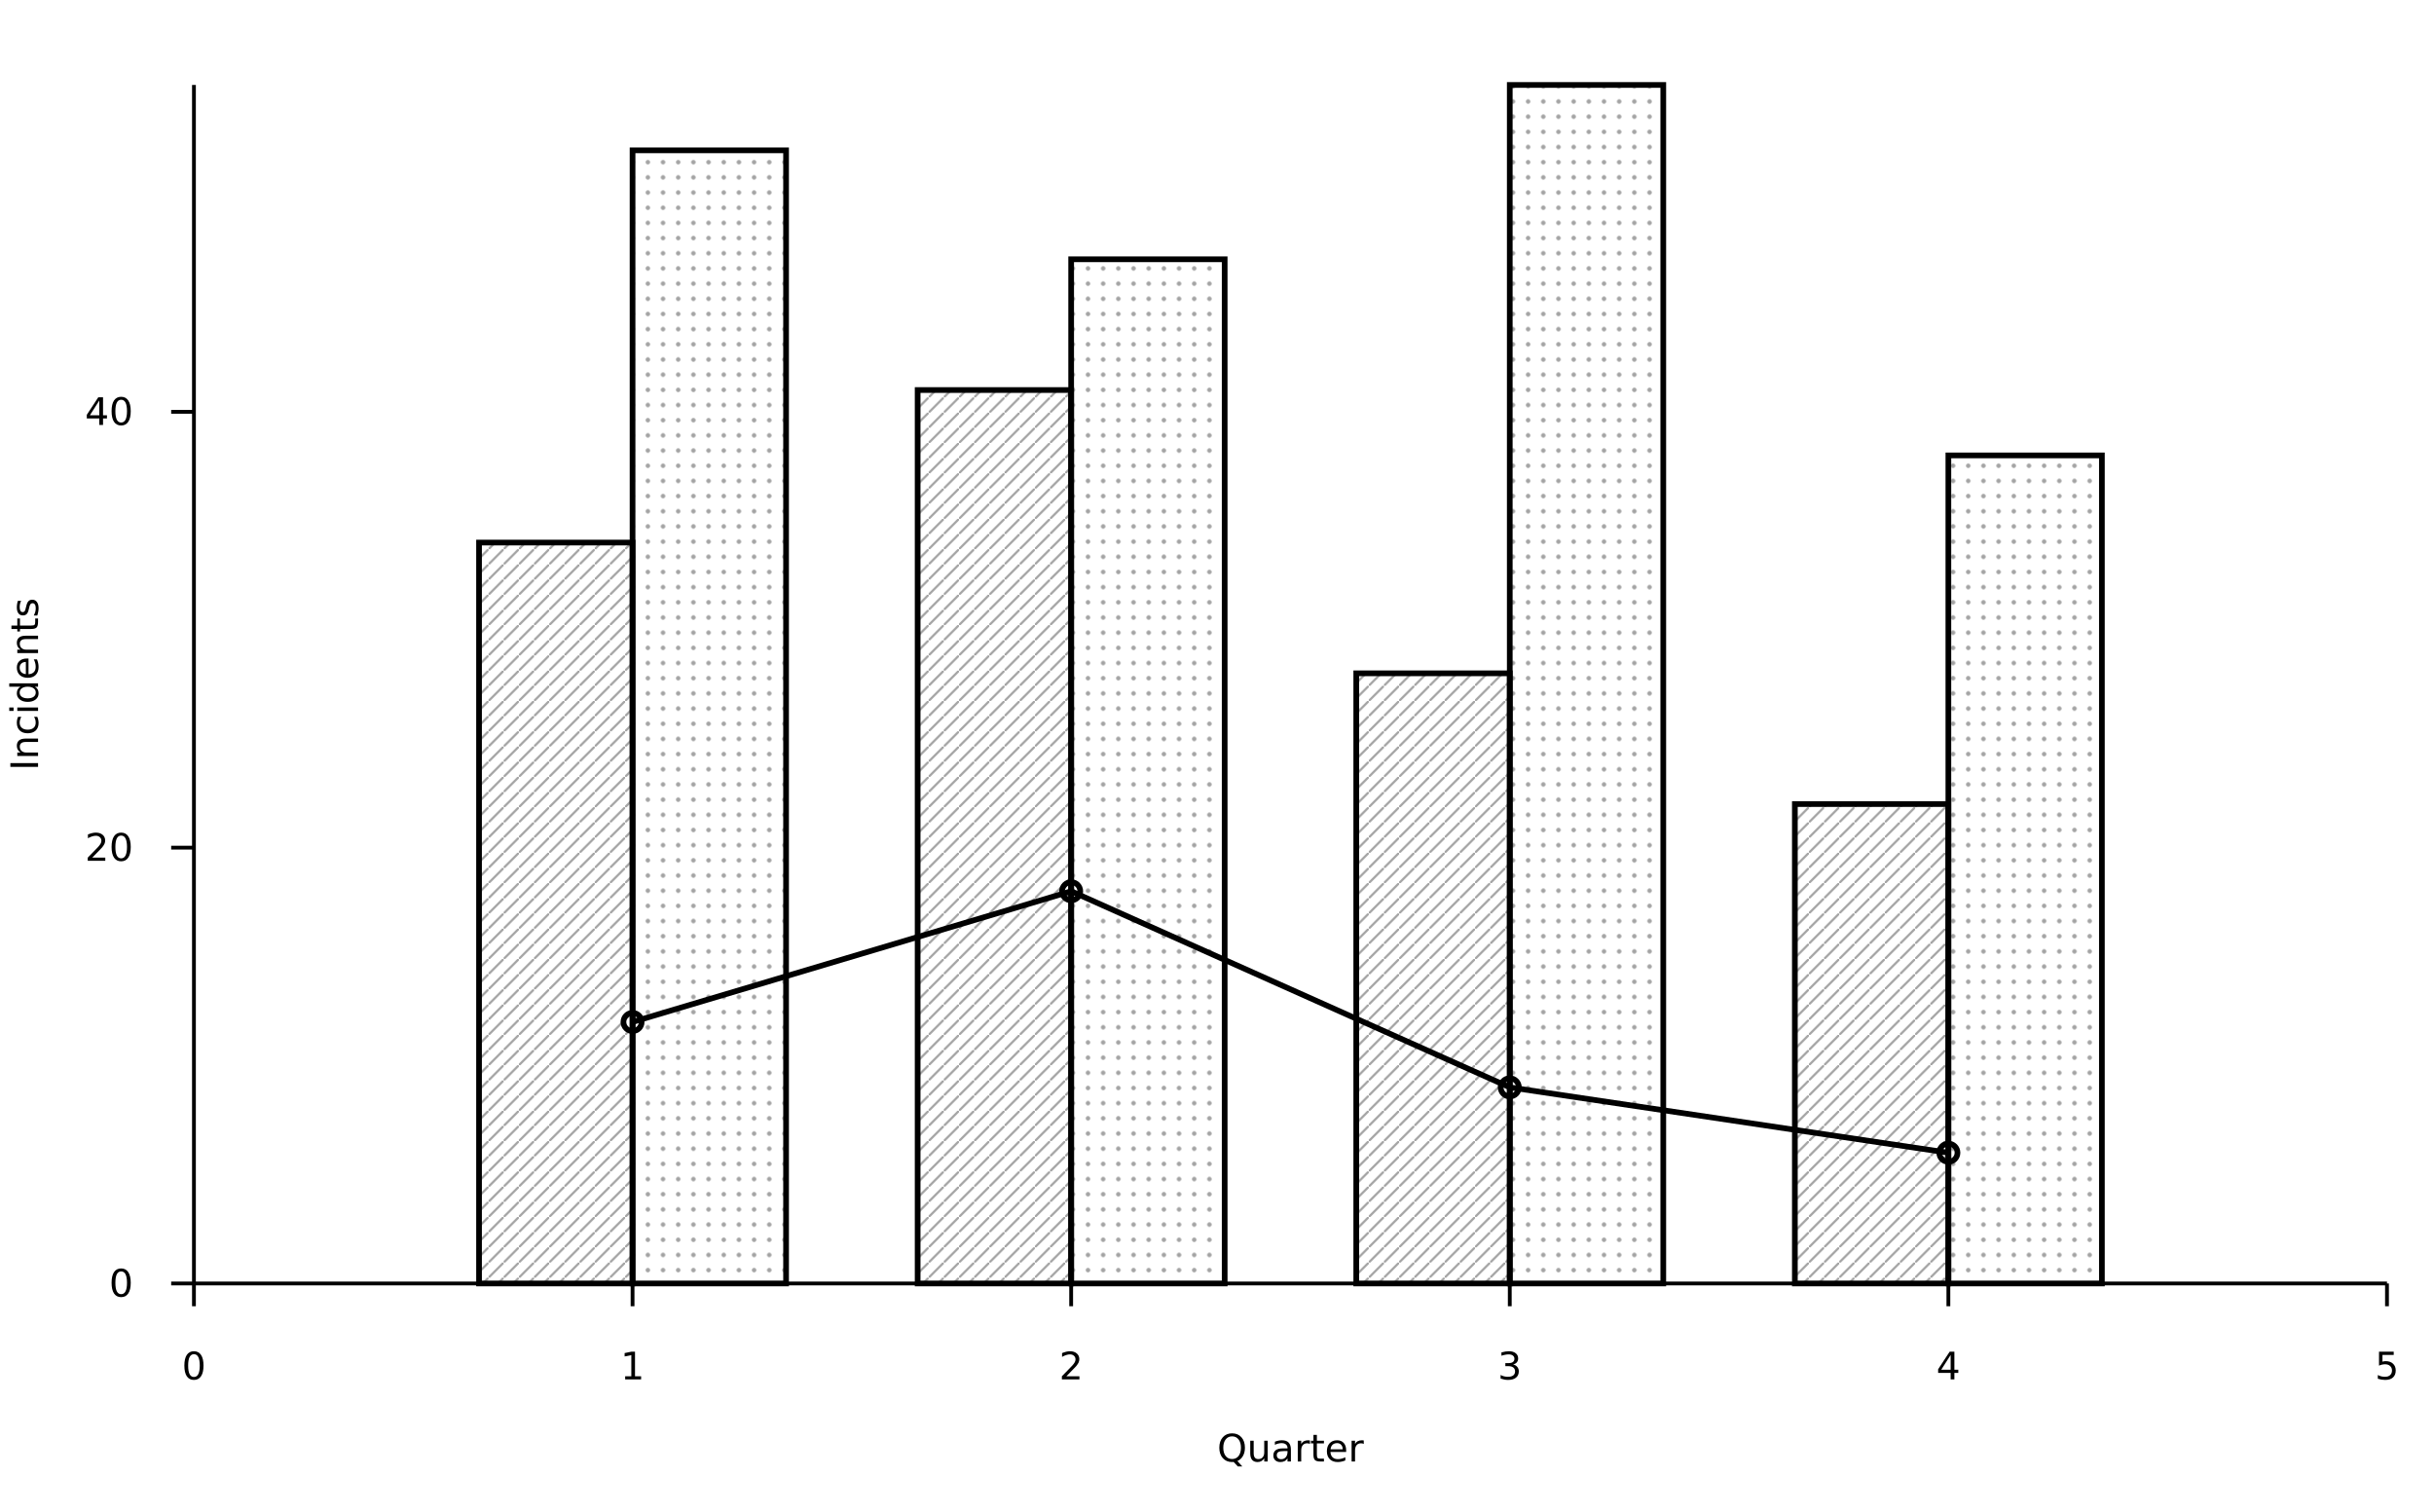
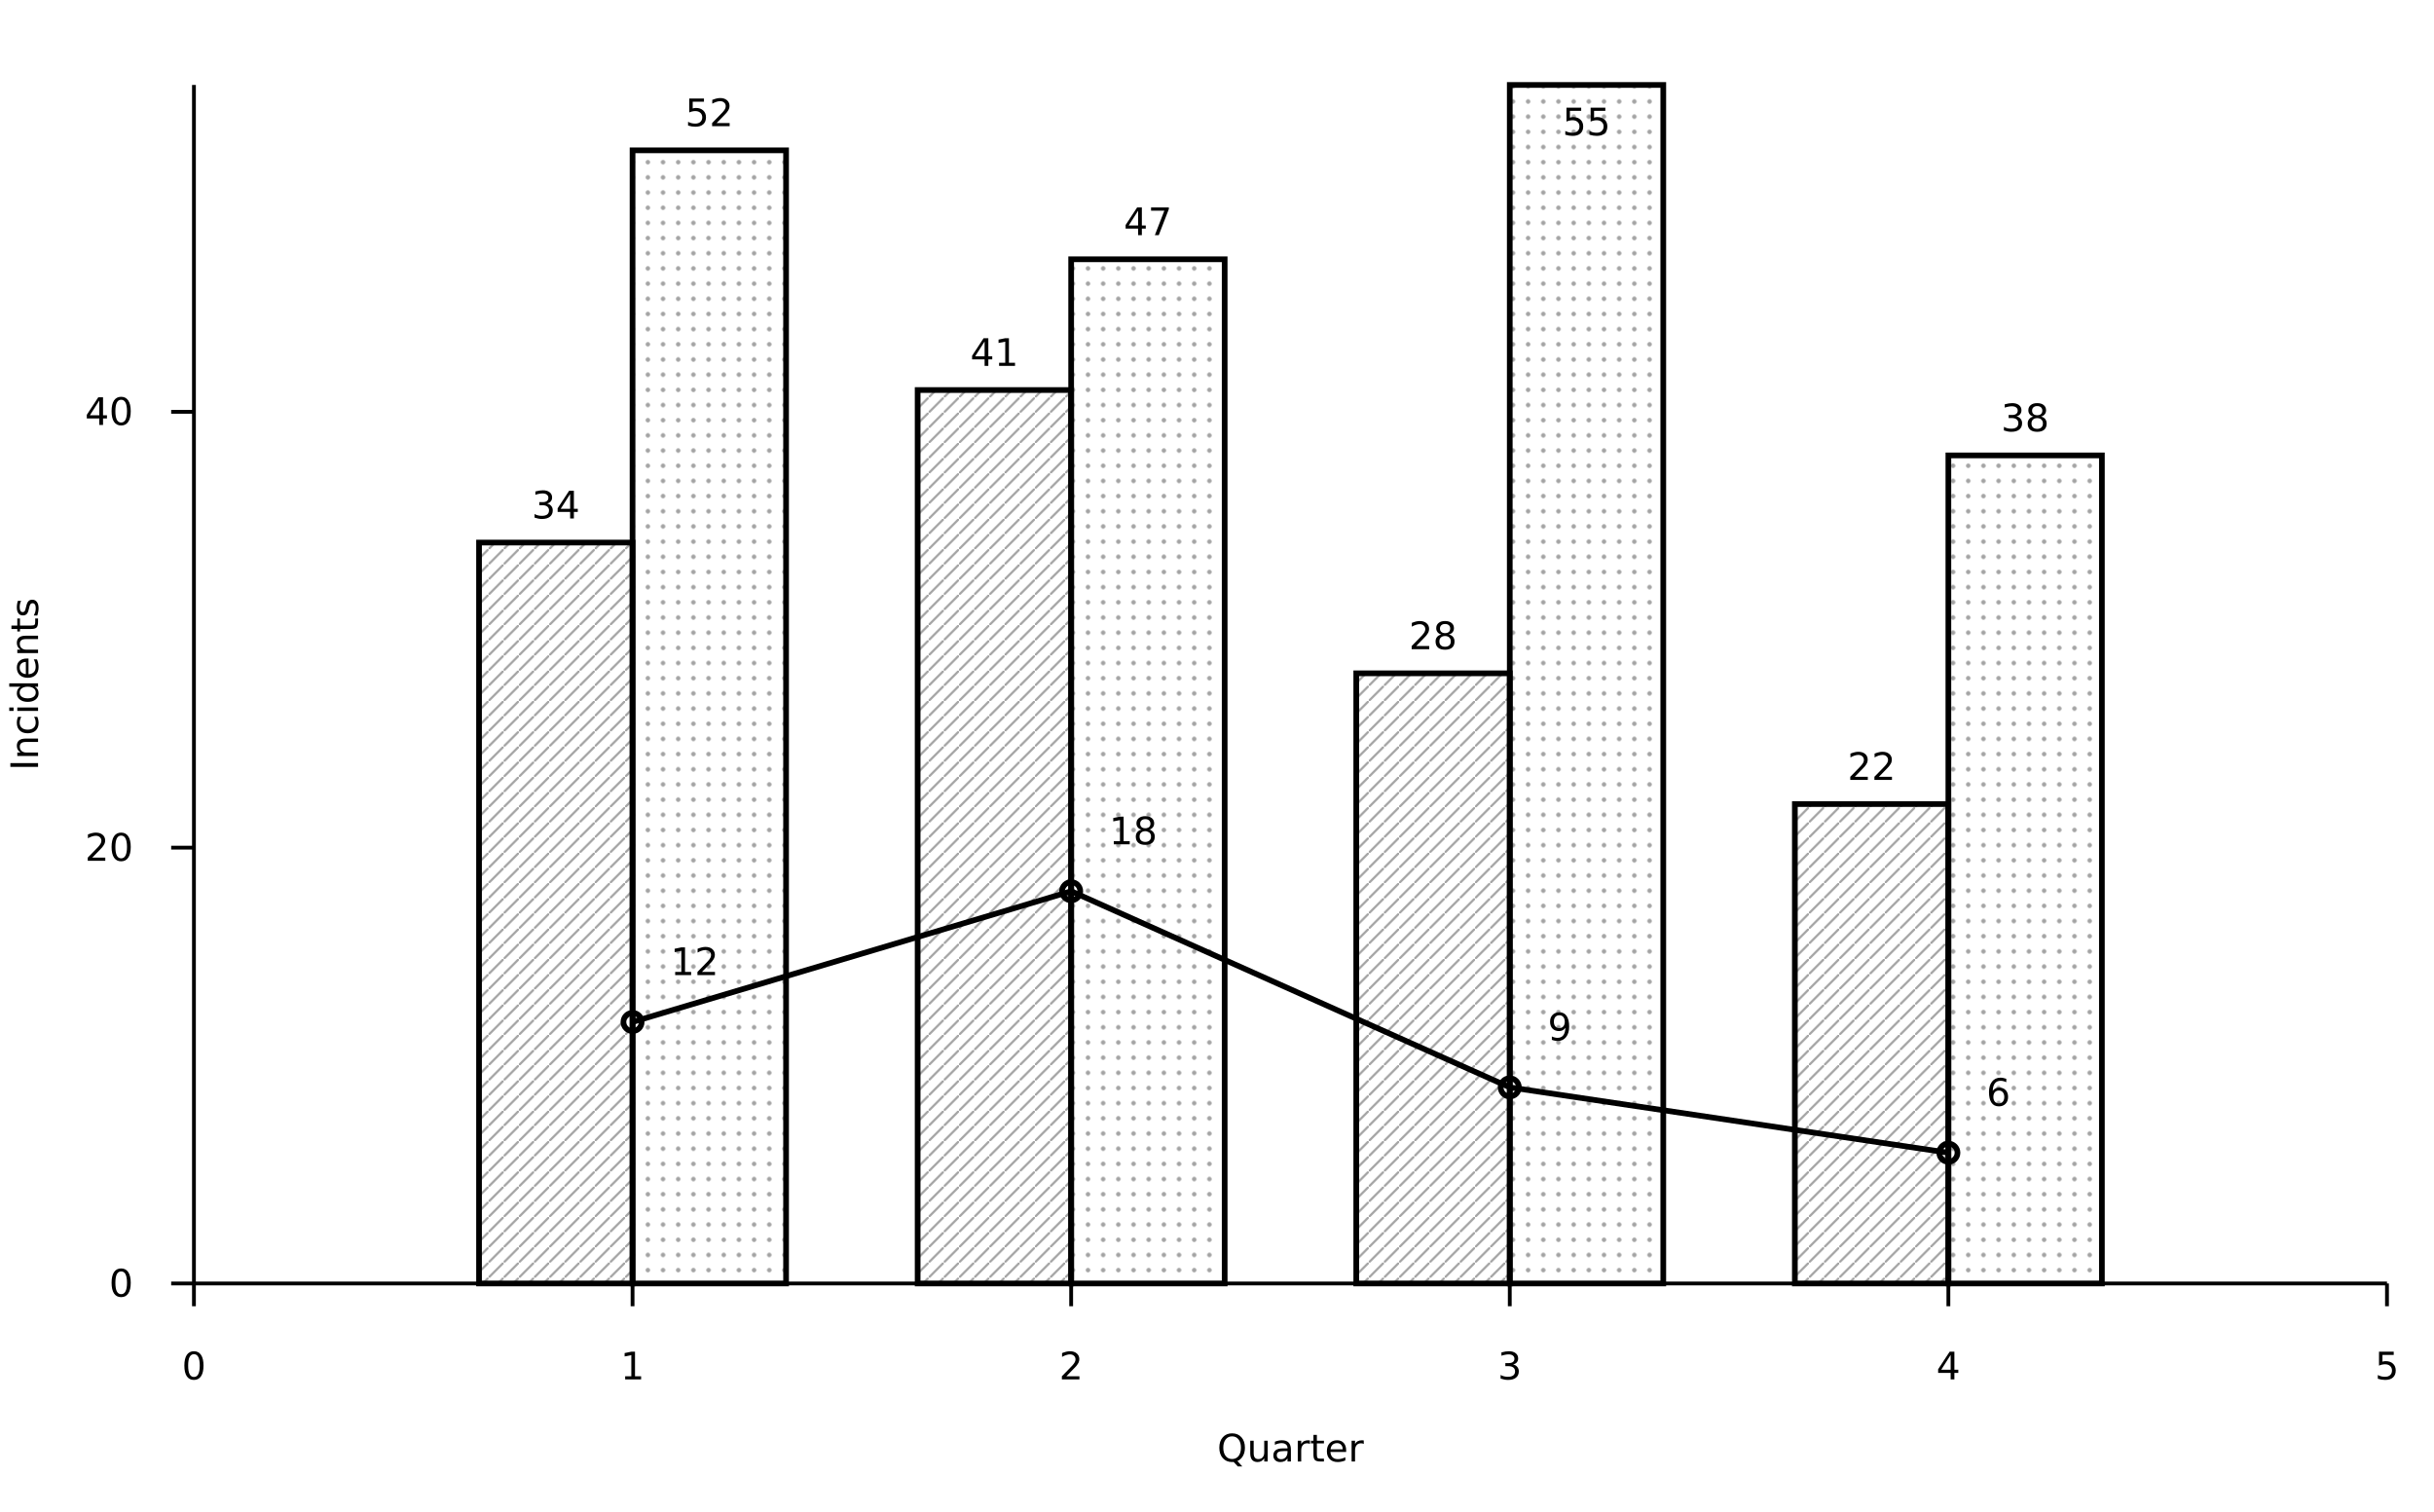
- <svg xmlns="http://www.w3.org/2000/svg" viewBox="-0.75 -0.75 641.5 398.3" role="img" aria-labelledby="dsab64f636ef-title dsab64f636ef-desc">
+ <svg xmlns="http://www.w3.org/2000/svg" viewBox="-0.75 -0.75 641.5 398.3" role="img" aria-labelledby="dsafdf04fceb-title dsafdf04fceb-desc">
  <defs>
-     <pattern id="dsab64f636ef-dots" width="4" height="4" patternUnits="userSpaceOnUse">
+     <pattern id="dsafdf04fceb-dots" width="4" height="4" patternUnits="userSpaceOnUse">
      <circle cx="2" cy="2" r="0.6" fill="currentColor" fill-opacity="0.35" />
    </pattern>
-     <pattern id="dsab64f636ef-hatch" width="4" height="4" patternUnits="userSpaceOnUse">
+     <pattern id="dsafdf04fceb-hatch" width="4" height="4" patternUnits="userSpaceOnUse">
      <path d="M 0 4 L 4 0" stroke="currentColor" stroke-width="0.6" stroke-opacity="0.35" />
    </pattern>
  </defs>
-   <polygon points="125.504,142.249 165.964,142.249 165.964,337.519 125.504,337.519" fill="url(#dsab64f636ef-hatch)" stroke="currentColor" stroke-width="1.5" />
-   <polygon points="241.103,102.046 281.563,102.046 281.563,337.519 241.103,337.519" fill="url(#dsab64f636ef-hatch)" stroke="currentColor" stroke-width="1.5" />
-   <polygon points="356.702,176.708 397.162,176.708 397.162,337.519 356.702,337.519" fill="url(#dsab64f636ef-hatch)" stroke="currentColor" stroke-width="1.5" />
-   <polygon points="472.301,211.168 512.761,211.168 512.761,337.519 472.301,337.519" fill="url(#dsab64f636ef-hatch)" stroke="currentColor" stroke-width="1.5" />
-   <polygon points="165.964,38.87 206.424,38.87 206.424,337.519 165.964,337.519" fill="url(#dsab64f636ef-dots)" stroke="currentColor" stroke-width="1.5" />
-   <polygon points="281.563,67.587 322.022,67.587 322.022,337.519 281.563,337.519" fill="url(#dsab64f636ef-dots)" stroke="currentColor" stroke-width="1.5" />
-   <polygon points="397.162,21.641 437.621,21.641 437.621,337.519 397.162,337.519" fill="url(#dsab64f636ef-dots)" stroke="currentColor" stroke-width="1.5" />
-   <polygon points="512.761,119.276 553.22,119.276 553.22,337.519 512.761,337.519" fill="url(#dsab64f636ef-dots)" stroke="currentColor" stroke-width="1.5" />
+   <polygon points="125.504,142.249 165.964,142.249 165.964,337.519 125.504,337.519" fill="url(#dsafdf04fceb-hatch)" stroke="currentColor" stroke-width="1.5" />
+   <polygon points="241.103,102.046 281.563,102.046 281.563,337.519 241.103,337.519" fill="url(#dsafdf04fceb-hatch)" stroke="currentColor" stroke-width="1.5" />
+   <polygon points="356.702,176.708 397.162,176.708 397.162,337.519 356.702,337.519" fill="url(#dsafdf04fceb-hatch)" stroke="currentColor" stroke-width="1.5" />
+   <polygon points="472.301,211.168 512.761,211.168 512.761,337.519 472.301,337.519" fill="url(#dsafdf04fceb-hatch)" stroke="currentColor" stroke-width="1.5" />
+   <polygon points="165.964,38.87 206.424,38.87 206.424,337.519 165.964,337.519" fill="url(#dsafdf04fceb-dots)" stroke="currentColor" stroke-width="1.5" />
+   <polygon points="281.563,67.587 322.022,67.587 322.022,337.519 281.563,337.519" fill="url(#dsafdf04fceb-dots)" stroke="currentColor" stroke-width="1.5" />
+   <polygon points="397.162,21.641 437.621,21.641 437.621,337.519 397.162,337.519" fill="url(#dsafdf04fceb-dots)" stroke="currentColor" stroke-width="1.5" />
+   <polygon points="512.761,119.276 553.22,119.276 553.22,337.519 512.761,337.519" fill="url(#dsafdf04fceb-dots)" stroke="currentColor" stroke-width="1.5" />
  <path d="M 50.365 21.641 L 50.365 337.519" fill="none" stroke="currentColor" stroke-width="1" />
  <path d="M 50.365 337.519 L 628.359 337.519" fill="none" stroke="currentColor" stroke-width="1" />
  <path d="M 50.365 337.519 L 50.365 343.519" fill="none" stroke="currentColor" stroke-width="1" />
  <path d="M 165.964 337.519 L 165.964 343.519" fill="none" stroke="currentColor" stroke-width="1" />
  <path d="M 281.563 337.519 L 281.563 343.519" fill="none" stroke="currentColor" stroke-width="1" />
  <path d="M 397.162 337.519 L 397.162 343.519" fill="none" stroke="currentColor" stroke-width="1" />
  <path d="M 512.761 337.519 L 512.761 343.519" fill="none" stroke="currentColor" stroke-width="1" />
  <path d="M 628.359 337.519 L 628.359 343.519" fill="none" stroke="currentColor" stroke-width="1" />
  <path d="M 44.365 337.519 L 50.365 337.519" fill="none" stroke="currentColor" stroke-width="1" />
  <path d="M 44.365 222.654 L 50.365 222.654" fill="none" stroke="currentColor" stroke-width="1" />
  <path d="M 44.365 107.789 L 50.365 107.789" fill="none" stroke="currentColor" stroke-width="1" />
  <text x="50.365" y="362.801" font-family="'DejaVu Sans', sans-serif" font-size="10" fill="currentColor" text-anchor="middle">0</text>
  <text x="165.964" y="362.801" font-family="'DejaVu Sans', sans-serif" font-size="10" fill="currentColor" text-anchor="middle">1</text>
  <text x="281.563" y="362.801" font-family="'DejaVu Sans', sans-serif" font-size="10" fill="currentColor" text-anchor="middle">2</text>
  <text x="397.162" y="362.801" font-family="'DejaVu Sans', sans-serif" font-size="10" fill="currentColor" text-anchor="middle">3</text>
  <text x="512.761" y="362.801" font-family="'DejaVu Sans', sans-serif" font-size="10" fill="currentColor" text-anchor="middle">4</text>
  <text x="628.359" y="362.801" font-family="'DejaVu Sans', sans-serif" font-size="10" fill="currentColor" text-anchor="middle">5</text>
  <text x="34.365" y="340.981" font-family="'DejaVu Sans', sans-serif" font-size="10" fill="currentColor" text-anchor="end">0</text>
  <text x="34.365" y="226.116" font-family="'DejaVu Sans', sans-serif" font-size="10" fill="currentColor" text-anchor="end">20</text>
  <text x="34.365" y="111.251" font-family="'DejaVu Sans', sans-serif" font-size="10" fill="currentColor" text-anchor="end">40</text>
  <text x="339.362" y="384.442" font-family="'DejaVu Sans', sans-serif" font-size="10" fill="currentColor" text-anchor="middle">Quarter</text>
  <text x="9.282" y="179.58" font-family="'DejaVu Sans', sans-serif" font-size="10" fill="currentColor" text-anchor="middle" transform="rotate(-90 9.282 179.58)">Incidents</text>
+   <text x="145.734" y="135.89" font-family="'DejaVu Sans', sans-serif" font-size="10" fill="currentColor" text-anchor="middle">34</text>
+   <text x="261.333" y="95.688" font-family="'DejaVu Sans', sans-serif" font-size="10" fill="currentColor" text-anchor="middle">41</text>
+   <text x="376.932" y="170.35" font-family="'DejaVu Sans', sans-serif" font-size="10" fill="currentColor" text-anchor="middle">28</text>
+   <text x="492.531" y="204.809" font-family="'DejaVu Sans', sans-serif" font-size="10" fill="currentColor" text-anchor="middle">22</text>
+   <text x="186.194" y="32.512" font-family="'DejaVu Sans', sans-serif" font-size="10" fill="currentColor" text-anchor="middle">52</text>
+   <text x="301.793" y="61.228" font-family="'DejaVu Sans', sans-serif" font-size="10" fill="currentColor" text-anchor="middle">47</text>
+   <text x="417.392" y="34.923" font-family="'DejaVu Sans', sans-serif" font-size="10" fill="currentColor" text-anchor="middle">55</text>
+   <text x="532.99" y="112.917" font-family="'DejaVu Sans', sans-serif" font-size="10" fill="currentColor" text-anchor="middle">38</text>
  <path d="M 165.964 268.6 L 281.563 234.14 L 397.162 285.83 L 512.761 303.059" fill="none" stroke="currentColor" stroke-width="1.5" />
  <ellipse cx="165.964" cy="268.6" rx="2.4" ry="2.4" fill="none" stroke="currentColor" stroke-width="1.5" />
  <ellipse cx="281.563" cy="234.14" rx="2.4" ry="2.4" fill="none" stroke="currentColor" stroke-width="1.5" />
  <ellipse cx="397.162" cy="285.83" rx="2.4" ry="2.4" fill="none" stroke="currentColor" stroke-width="1.5" />
  <ellipse cx="512.761" cy="303.059" rx="2.4" ry="2.4" fill="none" stroke="currentColor" stroke-width="1.5" />
+   <text x="175.964" y="256.241" font-family="'DejaVu Sans', sans-serif" font-size="10" fill="currentColor">12</text>
+   <text x="291.563" y="221.782" font-family="'DejaVu Sans', sans-serif" font-size="10" fill="currentColor">18</text>
+   <text x="407.162" y="273.471" font-family="'DejaVu Sans', sans-serif" font-size="10" fill="currentColor">9</text>
+   <text x="522.761" y="290.701" font-family="'DejaVu Sans', sans-serif" font-size="10" fill="currentColor">6</text>
</svg>
